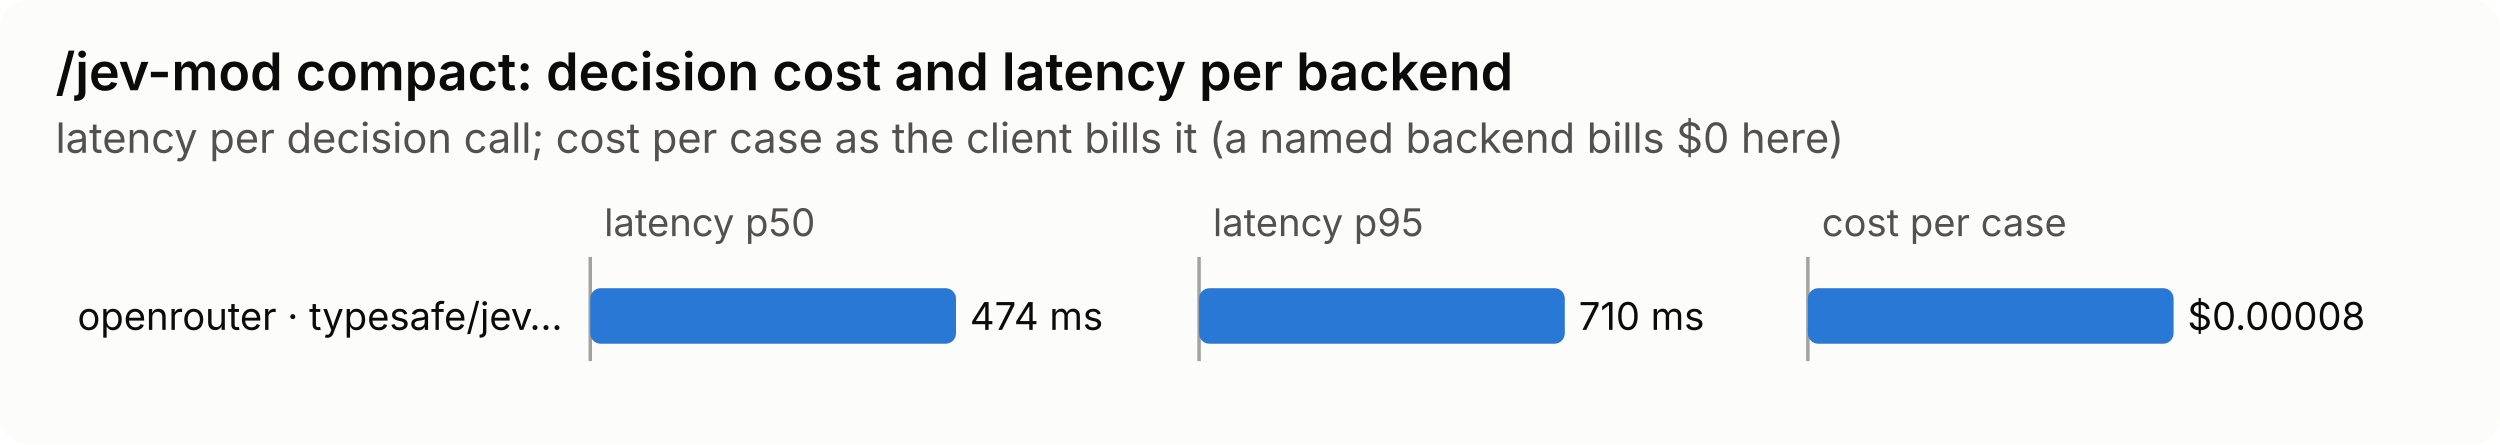
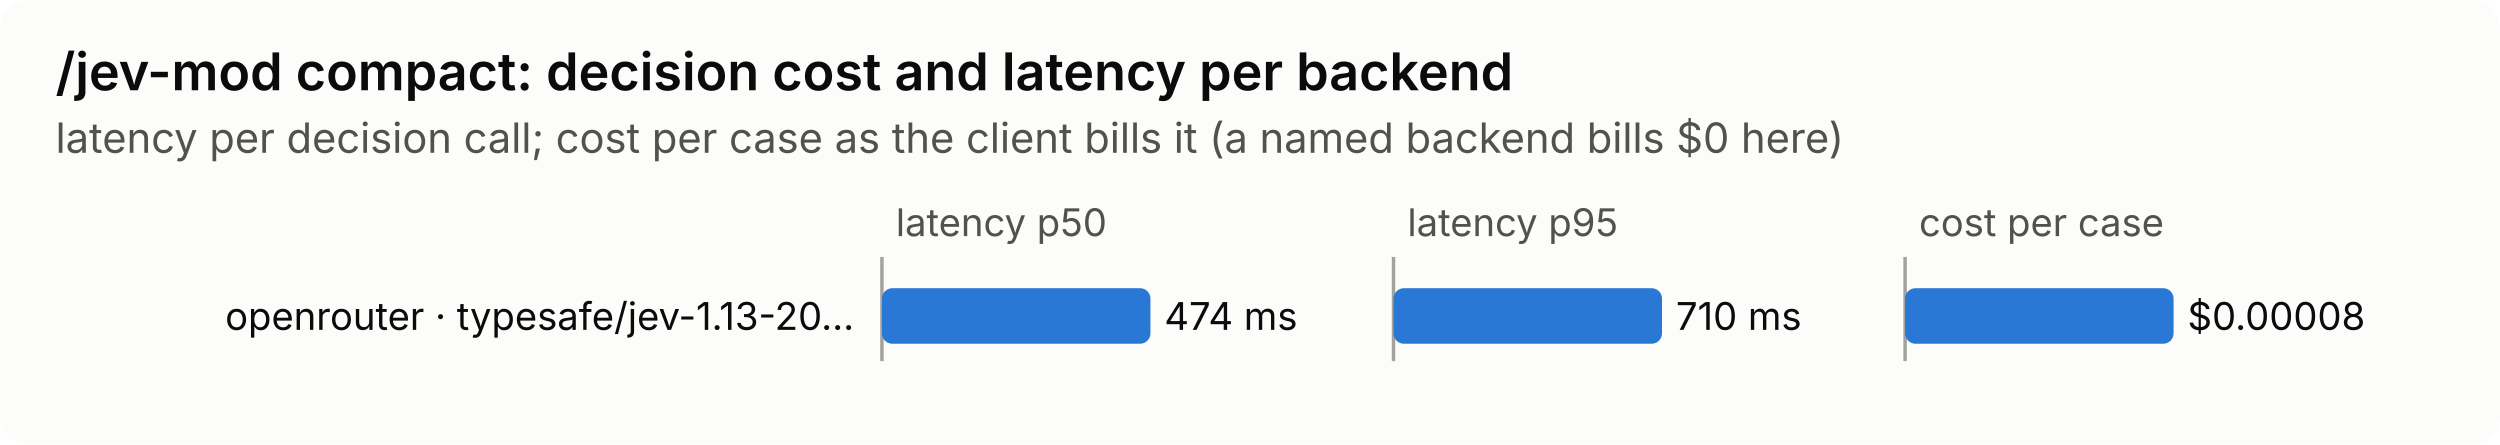
<svg xmlns="http://www.w3.org/2000/svg" viewBox="0 0 720 128" width="720" height="128" role="img" aria-label="/jev-mod compact: decision cost and latency per backend">
  <style>
text{font-family:system-ui,-apple-system,"Segoe UI",sans-serif}
.t{font-size:15px;font-weight:600}.st{font-size:12px}.ax{font-size:11px}.lab{font-size:11px}
.g,.a,.guide{stroke-width:1}.guide{stroke-dasharray:4 4}.fake{font-size:13px;font-weight:700}
.bg{fill:#fcfcfb}.dot{stroke:#fcfcfb}text{fill:#0b0b0b}.st,.ax{fill:#52514e}.g{stroke:#e4e3df}.a,.guide{stroke:#a3a29c}.l1{stroke:#2a78d6}.d1{fill:#2a78d6}.fake{fill:#c43534}
@media (prefers-color-scheme: dark){.bg{fill:#1a1a19}.dot{stroke:#1a1a19}text{fill:#f0efec}.st,.ax{fill:#c3c2b7}.g{stroke:#353532}.a,.guide{stroke:#6b6a64}.l1{stroke:#3987e5}.d1{fill:#3987e5}.fake{fill:#e66767}}
</style>
  <rect width="720" height="128" rx="8" class="bg" />
  <text class="t" x="16" y="26">/jev-mod compact: decision cost and latency per backend</text>
  <text class="st" x="16" y="44">latency per decision call; cost per case as the client bills it (a named backend bills $0 here)</text>
-   <text class="lab" x="162" y="95" text-anchor="end">openrouter · typesafe/jev…</text>
-   <text class="ax" x="174" y="68">latency p50</text>
-   <line class="a" x1="170" x2="170" y1="74" y2="104" />
-   <rect x="170" y="83" width="105.33" height="16" rx="3" class="d1" />
-   <text class="lab" x="279.33" y="95">474 ms</text>
-   <text class="ax" x="349.333" y="68">latency p95</text>
-   <line class="a" x1="345.333" x2="345.333" y1="74" y2="104" />
-   <rect x="345.333" y="83" width="105.33" height="16" rx="3" class="d1" />
-   <text class="lab" x="454.67" y="95">710 ms</text>
-   <text class="ax" x="524.667" y="68">cost per case</text>
-   <line class="a" x1="520.667" x2="520.667" y1="74" y2="104" />
-   <rect x="520.667" y="83" width="105.33" height="16" rx="3" class="d1" />
+   <text class="lab" x="246" y="95" text-anchor="end">openrouter · typesafe/jev-1.13-20…</text>
+   <text class="ax" x="258" y="68">latency p50</text>
+   <line class="a" x1="254" x2="254" y1="74" y2="104" />
+   <rect x="254" y="83" width="77.33" height="16" rx="3" class="d1" />
+   <text class="lab" x="335.33" y="95">474 ms</text>
+   <text class="ax" x="405.333" y="68">latency p95</text>
+   <line class="a" x1="401.333" x2="401.333" y1="74" y2="104" />
+   <rect x="401.333" y="83" width="77.33" height="16" rx="3" class="d1" />
+   <text class="lab" x="482.67" y="95">710 ms</text>
+   <text class="ax" x="552.667" y="68">cost per case</text>
+   <line class="a" x1="548.667" x2="548.667" y1="74" y2="104" />
+   <rect x="548.667" y="83" width="77.33" height="16" rx="3" class="d1" />
  <text class="lab" x="630" y="95">$0.00008</text>
</svg>
